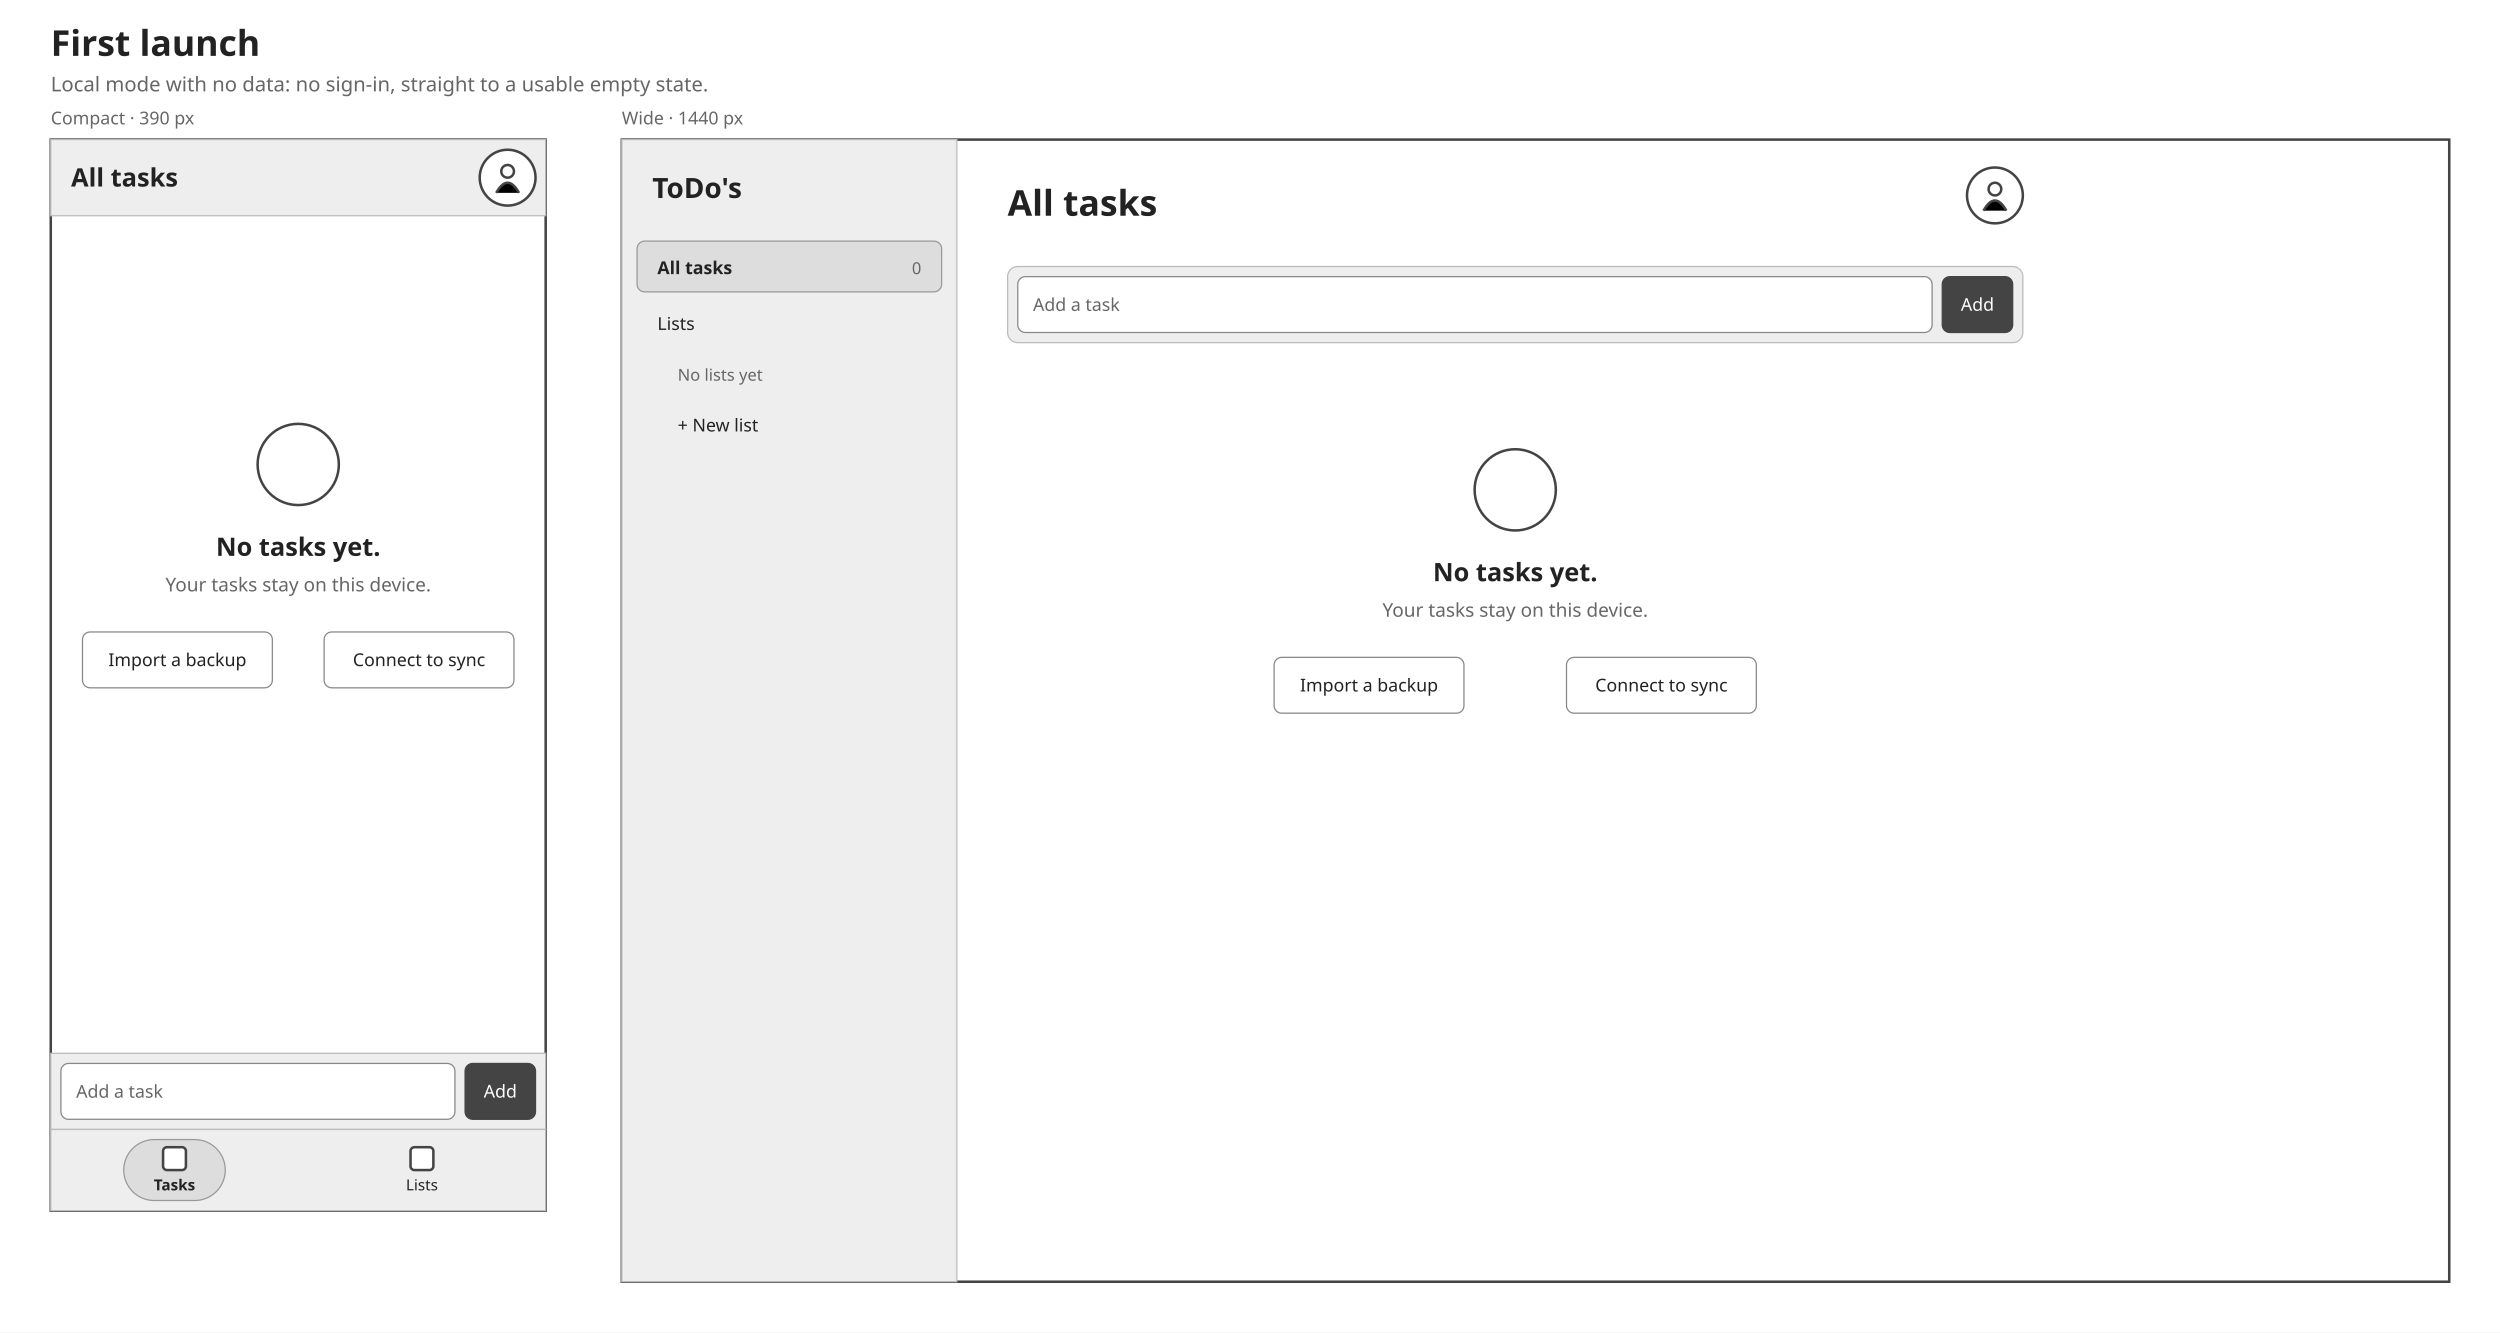
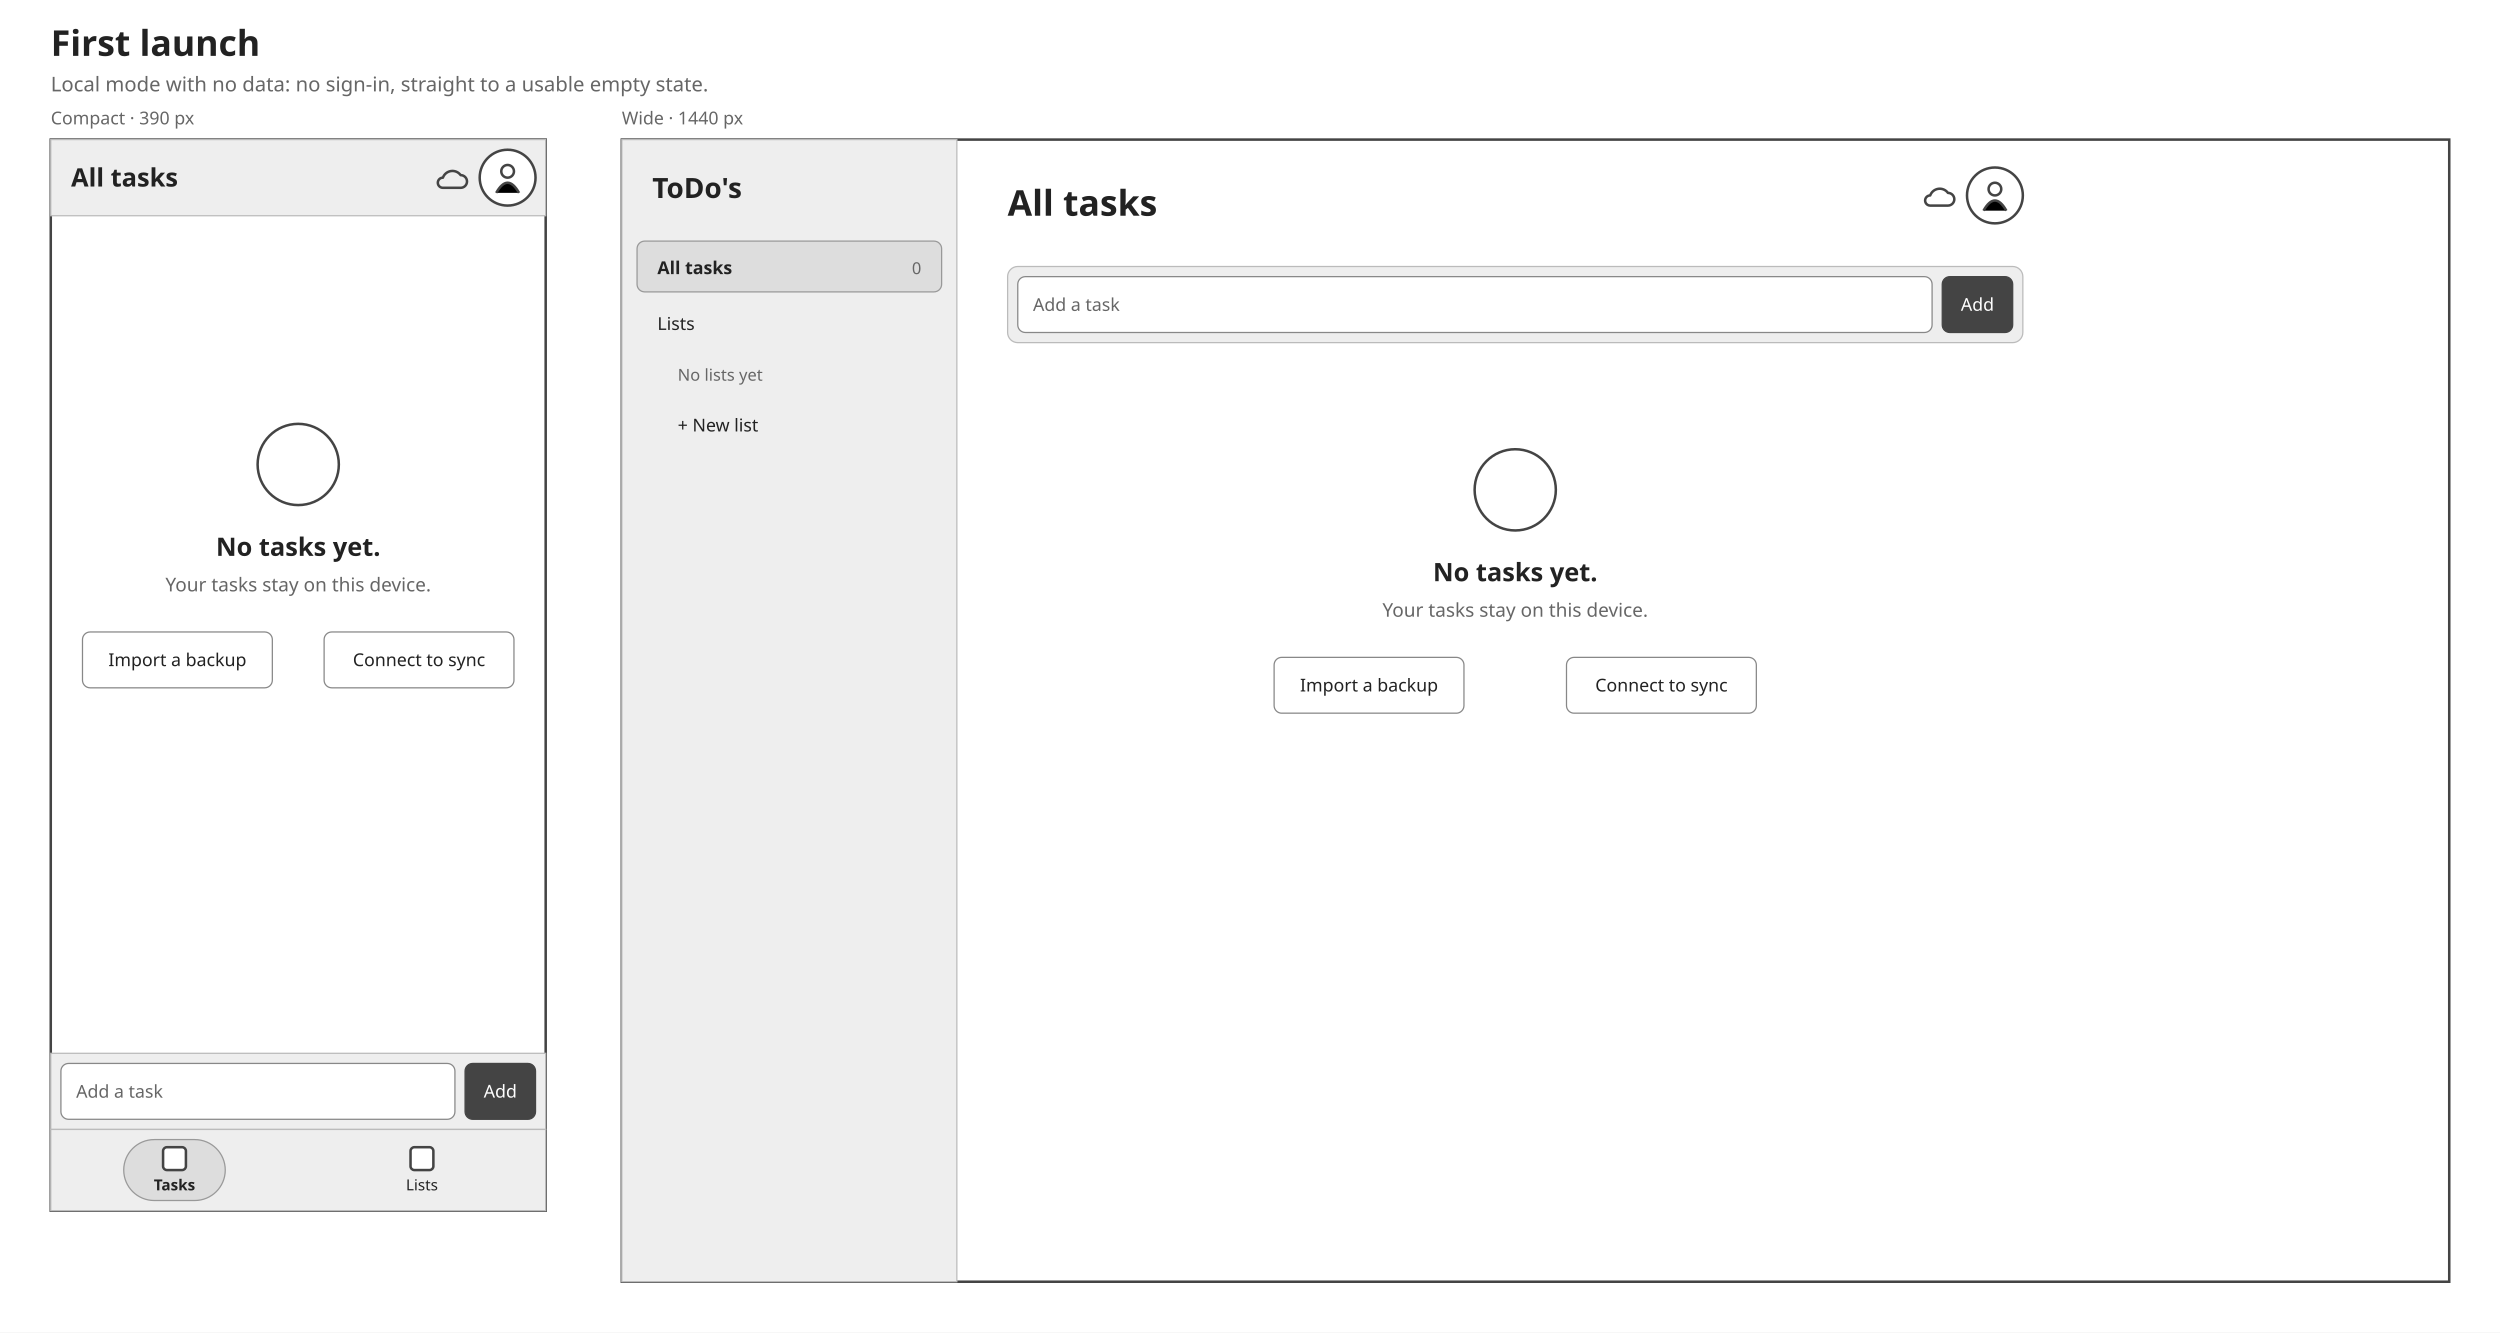
<svg xmlns="http://www.w3.org/2000/svg" width="1970" height="1050" viewBox="0 0 1970 1050">
  <style>
text { font-family: sans-serif; fill: #222222; }
.muted { fill: #666666; }
.on-primary { fill: #ffffff; }
.bold { font-weight: bold; }
rect.frame { fill: #ffffff; stroke: #444444; stroke-width: 2; }
.bar { fill: #eeeeee; stroke: #bbbbbb; }
.box { fill: #f5f5f5; stroke: #bbbbbb; }
.control { fill: #ffffff; stroke: #888888; }
.disabled { fill: #f5f5f5; stroke: #cccccc; }
.primary { fill: #444444; stroke: #444444; }
.selected { fill: #dddddd; stroke: #999999; }
.chip { fill: #eeeeee; stroke: #cccccc; }
.signal { fill: #ffffff; stroke: #222222; stroke-width: 2; }
.scrim { fill: #888888; fill-opacity: 0.5; }
.rule { stroke: #cccccc; }
.drop { stroke: #222222; stroke-width: 3; }
.icon { fill: #ffffff; stroke: #444444; stroke-width: 2; }
.icon-fill { fill: #444444; stroke: #444444; stroke-width: 2; }
.icon-mark { fill: none; stroke: #ffffff; stroke-width: 2; }
.icon-line { stroke: #444444; stroke-width: 2; }
.icon-line-open { fill: none; stroke: #444444; stroke-width: 2; stroke-linecap: round; stroke-linejoin: round; }
  </style>
  <rect x="0" y="0" width="1970" height="1050" fill="#ffffff" />
  <text x="40" y="44" font-size="28" class="bold">First launch</text>
  <text x="40" y="72" font-size="16" class="muted">Local mode with no data: no sign-in, straight to a usable empty state.</text>
  <text x="40" y="98" font-size="14" class="muted">Compact · 390 px</text>
  <text x="490" y="98" font-size="14" class="muted">Wide · 1440 px</text>
  <g class="frame" data-width="390" data-height="844" transform="translate(40 110)">
    <rect x="0" y="0" width="390" height="844" rx="0" class="frame" />
    <rect x="0" y="0" width="390" height="60" rx="0" class="bar" />
    <circle cx="360" cy="30" r="22" class="icon" />
    <circle cx="360" cy="25" r="5" class="icon" />
    <path d="M 351 42 Q 360 26 369 42" class="icon-line" />
+     <path d="M 309 38 H 323 A 5 5 0 0 0 323 28 A 8 8 0 0 0 309 30 A 4 4 0 0 0 309 38 Z" class="icon-line-open" />
    <text x="16" y="37" font-size="20" class="bold">All tasks</text>
    <circle cx="195" cy="256" r="32" class="icon" />
    <text x="195" y="328" font-size="20" class="bold" text-anchor="middle">No tasks yet.</text>
    <text x="195" y="356" font-size="15" class="muted" text-anchor="middle">Your tasks stay on this device.</text>
    <rect x="25" y="388" width="149.6" height="44" rx="6" class="control" />
    <text x="99.8" y="414.9" font-size="14" text-anchor="middle">Import a backup</text>
    <rect x="215.4" y="388" width="149.6" height="44" rx="6" class="control" />
    <text x="290.2" y="414.9" font-size="14" text-anchor="middle">Connect to sync</text>
    <rect x="0" y="720" width="390" height="60" rx="0" class="bar" />
    <rect x="326.48" y="728" width="55.52" height="44" rx="6" class="primary" />
    <text x="354.24" y="754.9" font-size="14" class="on-primary" text-anchor="middle">Add</text>
    <rect x="8" y="728" width="310.48" height="44" rx="6" class="control" />
    <text x="20" y="755" font-size="14" class="muted">Add a task</text>
    <rect x="0" y="780" width="390" height="64" rx="0" class="bar" />
    <rect x="57.5" y="788" width="80" height="48" rx="24" class="selected" />
    <rect x="88.5" y="794" width="18" height="18" rx="3" class="icon" />
    <text x="97.5" y="828" font-size="12" class="bold" text-anchor="middle">Tasks</text>
    <rect x="283.5" y="794" width="18" height="18" rx="3" class="icon" />
    <text x="292.5" y="828" font-size="12" text-anchor="middle">Lists</text>
  </g>
  <g class="frame" data-width="1440" data-height="900" transform="translate(490 110)">
    <rect x="0" y="0" width="1440" height="900" rx="0" class="frame" />
    <rect x="0" y="0" width="264" height="900" rx="0" class="bar" />
    <text x="24" y="46" font-size="22" class="bold">ToDo's</text>
    <rect x="12" y="80" width="240" height="40" rx="6" class="selected" />
    <text x="28" y="106" font-size="14" class="bold">All tasks</text>
    <text x="236" y="106" font-size="13" class="muted" text-anchor="end">0</text>
    <text x="28" y="150" font-size="14">Lists</text>
    <text x="44" y="190" font-size="13" class="muted">No lists yet</text>
    <text x="44" y="230" font-size="14">+ New list</text>
    <circle cx="1082" cy="44" r="22" class="icon" />
    <circle cx="1082" cy="39" r="5" class="icon" />
    <path d="M 1073 56 Q 1082 40 1091 56" class="icon-line" />
+     <path d="M 1031 52 H 1045 A 5 5 0 0 0 1045 42 A 8 8 0 0 0 1031 44 A 4 4 0 0 0 1031 52 Z" class="icon-line-open" />
    <text x="304" y="60" font-size="28" class="bold">All tasks</text>
    <rect x="304" y="100" width="800" height="60" rx="8" class="bar" />
    <rect x="1040.48" y="108" width="55.52" height="44" rx="6" class="primary" />
    <text x="1068.24" y="134.9" font-size="14" class="on-primary" text-anchor="middle">Add</text>
    <rect x="312" y="108" width="720.48" height="44" rx="6" class="control" />
    <text x="324" y="135" font-size="14" class="muted">Add a task</text>
    <circle cx="704" cy="276" r="32" class="icon" />
    <text x="704" y="348" font-size="20" class="bold" text-anchor="middle">No tasks yet.</text>
    <text x="704" y="376" font-size="15" class="muted" text-anchor="middle">Your tasks stay on this device.</text>
    <rect x="514" y="408" width="149.6" height="44" rx="6" class="control" />
    <text x="588.8" y="434.9" font-size="14" text-anchor="middle">Import a backup</text>
    <rect x="744.4" y="408" width="149.6" height="44" rx="6" class="control" />
    <text x="819.2" y="434.9" font-size="14" text-anchor="middle">Connect to sync</text>
  </g>
</svg>
